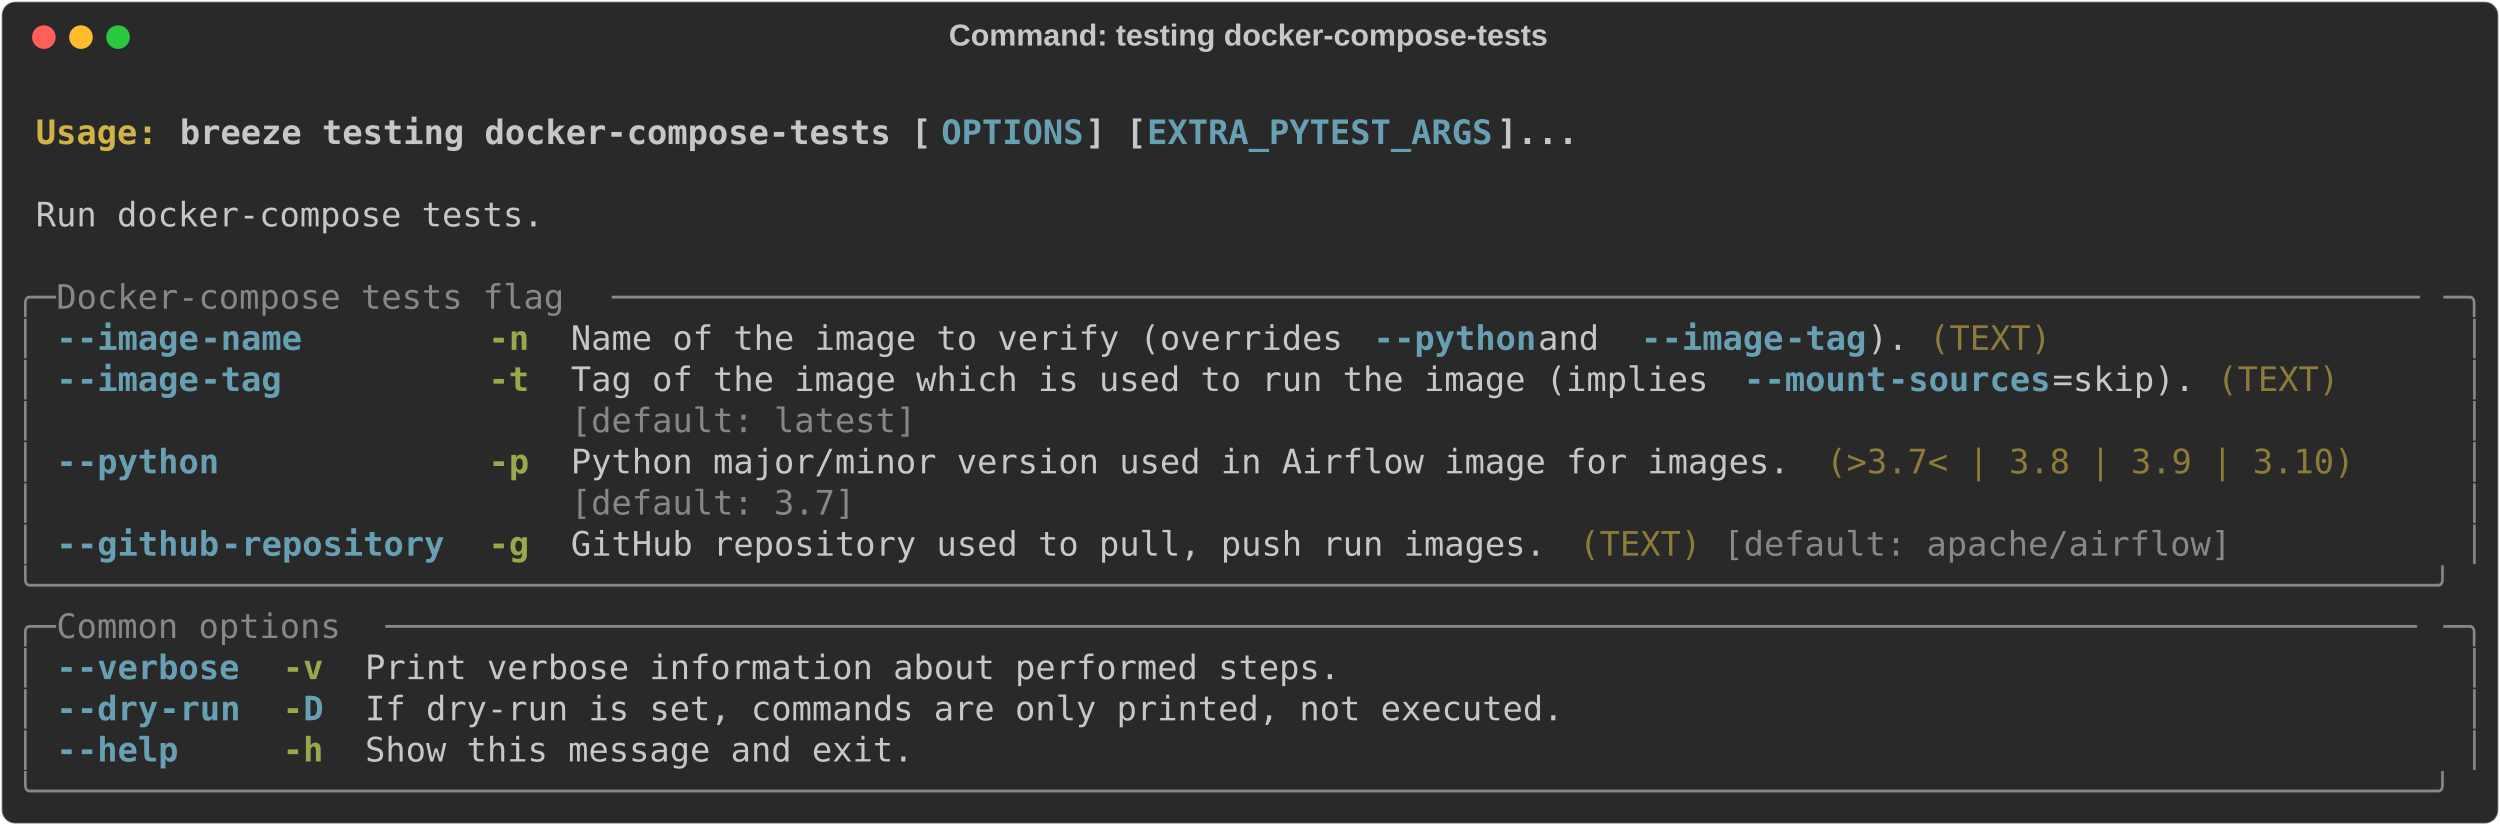
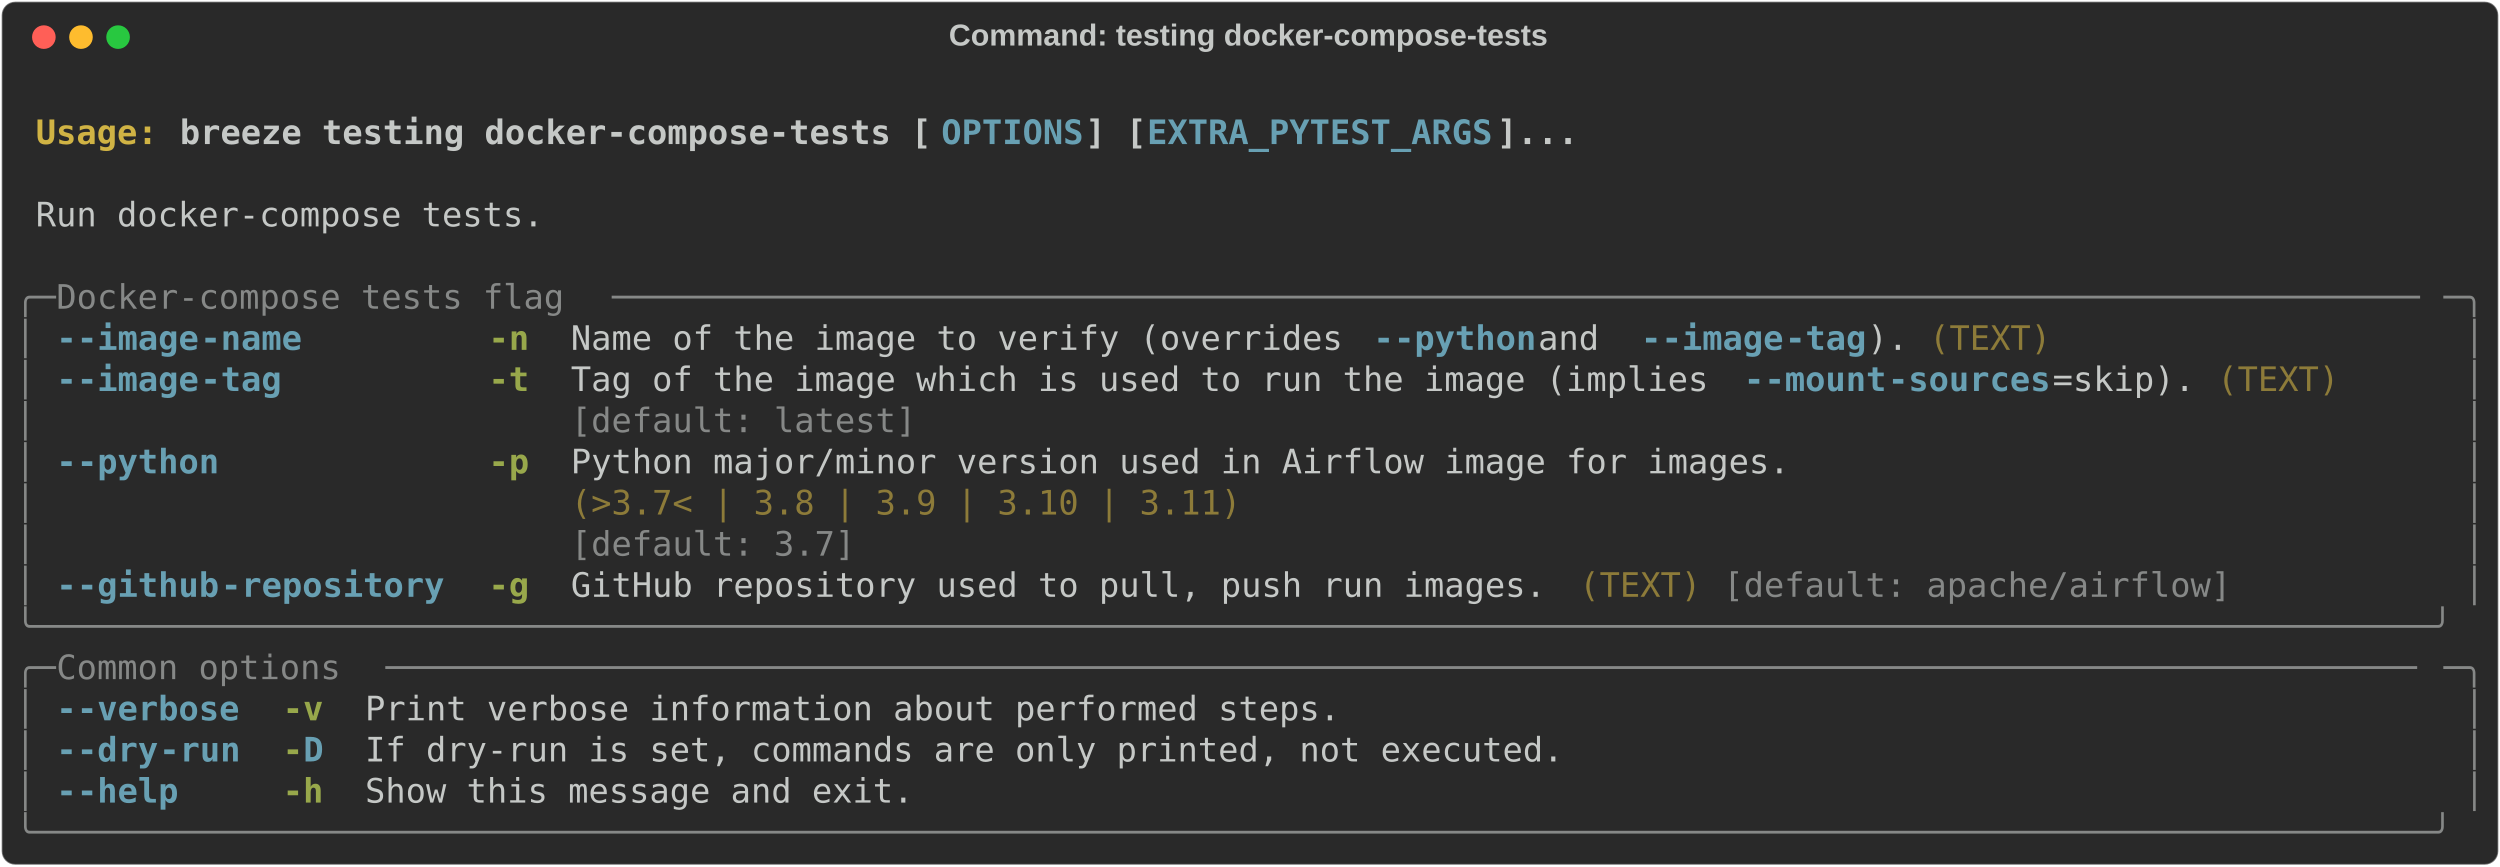
- <svg xmlns="http://www.w3.org/2000/svg" class="rich-terminal" viewBox="0 0 1482 489.2">
+ <svg xmlns="http://www.w3.org/2000/svg" class="rich-terminal" viewBox="0 0 1482 513.6">
  <style>

    @font-face {
        font-family: "Fira Code";
        src: local("FiraCode-Regular"),
                url("https://cdnjs.cloudflare.com/ajax/libs/firacode/6.2.0/woff2/FiraCode-Regular.woff2") format("woff2"),
                url("https://cdnjs.cloudflare.com/ajax/libs/firacode/6.2.0/woff/FiraCode-Regular.woff") format("woff");
        font-style: normal;
        font-weight: 400;
    }
    @font-face {
        font-family: "Fira Code";
        src: local("FiraCode-Bold"),
                url("https://cdnjs.cloudflare.com/ajax/libs/firacode/6.2.0/woff2/FiraCode-Bold.woff2") format("woff2"),
                url("https://cdnjs.cloudflare.com/ajax/libs/firacode/6.2.0/woff/FiraCode-Bold.woff") format("woff");
        font-style: bold;
        font-weight: 700;
    }

    .breeze-testing-docker-compose-tests-matrix {
        font-family: Fira Code, monospace;
        font-size: 20px;
        line-height: 24.4px;
        font-variant-east-asian: full-width;
    }

    .breeze-testing-docker-compose-tests-title {
        font-size: 18px;
        font-weight: bold;
        font-family: arial;
    }

    .breeze-testing-docker-compose-tests-r1 { fill: #c5c8c6;font-weight: bold }
.breeze-testing-docker-compose-tests-r2 { fill: #c5c8c6 }
.breeze-testing-docker-compose-tests-r3 { fill: #d0b344;font-weight: bold }
.breeze-testing-docker-compose-tests-r4 { fill: #68a0b3;font-weight: bold }
.breeze-testing-docker-compose-tests-r5 { fill: #868887 }
.breeze-testing-docker-compose-tests-r6 { fill: #98a84b;font-weight: bold }
.breeze-testing-docker-compose-tests-r7 { fill: #8d7b39 }
    </style>
  <defs>
    <clipPath id="breeze-testing-docker-compose-tests-clip-terminal">
-       <rect x="0" y="0" width="1463.0" height="438.2" />
+       <rect x="0" y="0" width="1463.0" height="462.6" />
    </clipPath>
    <clipPath id="breeze-testing-docker-compose-tests-line-0">
      <rect x="0" y="1.5" width="1464" height="24.65" />
    </clipPath>
    <clipPath id="breeze-testing-docker-compose-tests-line-1">
      <rect x="0" y="25.9" width="1464" height="24.65" />
    </clipPath>
    <clipPath id="breeze-testing-docker-compose-tests-line-2">
      <rect x="0" y="50.3" width="1464" height="24.65" />
    </clipPath>
    <clipPath id="breeze-testing-docker-compose-tests-line-3">
      <rect x="0" y="74.7" width="1464" height="24.65" />
    </clipPath>
    <clipPath id="breeze-testing-docker-compose-tests-line-4">
      <rect x="0" y="99.1" width="1464" height="24.65" />
    </clipPath>
    <clipPath id="breeze-testing-docker-compose-tests-line-5">
      <rect x="0" y="123.5" width="1464" height="24.65" />
    </clipPath>
    <clipPath id="breeze-testing-docker-compose-tests-line-6">
      <rect x="0" y="147.9" width="1464" height="24.65" />
    </clipPath>
    <clipPath id="breeze-testing-docker-compose-tests-line-7">
      <rect x="0" y="172.3" width="1464" height="24.65" />
    </clipPath>
    <clipPath id="breeze-testing-docker-compose-tests-line-8">
      <rect x="0" y="196.7" width="1464" height="24.65" />
    </clipPath>
    <clipPath id="breeze-testing-docker-compose-tests-line-9">
      <rect x="0" y="221.1" width="1464" height="24.65" />
    </clipPath>
    <clipPath id="breeze-testing-docker-compose-tests-line-10">
      <rect x="0" y="245.5" width="1464" height="24.65" />
    </clipPath>
    <clipPath id="breeze-testing-docker-compose-tests-line-11">
      <rect x="0" y="269.9" width="1464" height="24.65" />
    </clipPath>
    <clipPath id="breeze-testing-docker-compose-tests-line-12">
      <rect x="0" y="294.3" width="1464" height="24.65" />
    </clipPath>
    <clipPath id="breeze-testing-docker-compose-tests-line-13">
      <rect x="0" y="318.7" width="1464" height="24.65" />
    </clipPath>
    <clipPath id="breeze-testing-docker-compose-tests-line-14">
      <rect x="0" y="343.1" width="1464" height="24.65" />
    </clipPath>
    <clipPath id="breeze-testing-docker-compose-tests-line-15">
      <rect x="0" y="367.5" width="1464" height="24.65" />
    </clipPath>
    <clipPath id="breeze-testing-docker-compose-tests-line-16">
      <rect x="0" y="391.9" width="1464" height="24.65" />
    </clipPath>
+     <clipPath id="breeze-testing-docker-compose-tests-line-17">
+       <rect x="0" y="416.3" width="1464" height="24.65" />
+     </clipPath>
  </defs>
-   <rect fill="#292929" stroke="rgba(255,255,255,0.35)" stroke-width="1" x="1" y="1" width="1480" height="487.2" rx="8" />
+   <rect fill="#292929" stroke="rgba(255,255,255,0.35)" stroke-width="1" x="1" y="1" width="1480" height="511.6" rx="8" />
  <text class="breeze-testing-docker-compose-tests-title" fill="#c5c8c6" text-anchor="middle" x="740" y="27">Command: testing docker-compose-tests</text>
  <g transform="translate(26,22)">
    <circle cx="0" cy="0" r="7" fill="#ff5f57" />
    <circle cx="22" cy="0" r="7" fill="#febc2e" />
    <circle cx="44" cy="0" r="7" fill="#28c840" />
  </g>
  <g transform="translate(9, 41)" clip-path="url(#breeze-testing-docker-compose-tests-clip-terminal)">
    <g class="breeze-testing-docker-compose-tests-matrix">
      <text class="breeze-testing-docker-compose-tests-r2" x="1464" y="20" textLength="12.2" clip-path="url(#breeze-testing-docker-compose-tests-line-0)">
</text>
      <text class="breeze-testing-docker-compose-tests-r3" x="12.2" y="44.4" textLength="85.4" clip-path="url(#breeze-testing-docker-compose-tests-line-1)">Usage: </text>
      <text class="breeze-testing-docker-compose-tests-r1" x="97.6" y="44.4" textLength="451.4" clip-path="url(#breeze-testing-docker-compose-tests-line-1)">breeze testing docker-compose-tests [</text>
      <text class="breeze-testing-docker-compose-tests-r4" x="549" y="44.4" textLength="85.4" clip-path="url(#breeze-testing-docker-compose-tests-line-1)">OPTIONS</text>
      <text class="breeze-testing-docker-compose-tests-r1" x="634.4" y="44.4" textLength="36.6" clip-path="url(#breeze-testing-docker-compose-tests-line-1)">] [</text>
      <text class="breeze-testing-docker-compose-tests-r4" x="671" y="44.4" textLength="207.4" clip-path="url(#breeze-testing-docker-compose-tests-line-1)">EXTRA_PYTEST_ARGS</text>
      <text class="breeze-testing-docker-compose-tests-r1" x="878.4" y="44.4" textLength="48.8" clip-path="url(#breeze-testing-docker-compose-tests-line-1)">]...</text>
      <text class="breeze-testing-docker-compose-tests-r2" x="1464" y="44.4" textLength="12.2" clip-path="url(#breeze-testing-docker-compose-tests-line-1)">
</text>
      <text class="breeze-testing-docker-compose-tests-r2" x="1464" y="68.8" textLength="12.2" clip-path="url(#breeze-testing-docker-compose-tests-line-2)">
</text>
      <text class="breeze-testing-docker-compose-tests-r2" x="12.2" y="93.2" textLength="305" clip-path="url(#breeze-testing-docker-compose-tests-line-3)">Run docker-compose tests.</text>
      <text class="breeze-testing-docker-compose-tests-r2" x="1464" y="93.2" textLength="12.2" clip-path="url(#breeze-testing-docker-compose-tests-line-3)">
</text>
      <text class="breeze-testing-docker-compose-tests-r2" x="1464" y="117.6" textLength="12.2" clip-path="url(#breeze-testing-docker-compose-tests-line-4)">
</text>
      <text class="breeze-testing-docker-compose-tests-r5" x="0" y="142" textLength="24.4" clip-path="url(#breeze-testing-docker-compose-tests-line-5)">╭─</text>
      <text class="breeze-testing-docker-compose-tests-r5" x="24.4" y="142" textLength="329.4" clip-path="url(#breeze-testing-docker-compose-tests-line-5)"> Docker-compose tests flag </text>
      <text class="breeze-testing-docker-compose-tests-r5" x="353.8" y="142" textLength="1085.8" clip-path="url(#breeze-testing-docker-compose-tests-line-5)">─────────────────────────────────────────────────────────────────────────────────────────</text>
      <text class="breeze-testing-docker-compose-tests-r5" x="1439.6" y="142" textLength="24.4" clip-path="url(#breeze-testing-docker-compose-tests-line-5)">─╮</text>
      <text class="breeze-testing-docker-compose-tests-r2" x="1464" y="142" textLength="12.2" clip-path="url(#breeze-testing-docker-compose-tests-line-5)">
</text>
      <text class="breeze-testing-docker-compose-tests-r5" x="0" y="166.4" textLength="12.2" clip-path="url(#breeze-testing-docker-compose-tests-line-6)">│</text>
      <text class="breeze-testing-docker-compose-tests-r4" x="24.4" y="166.4" textLength="12.2" clip-path="url(#breeze-testing-docker-compose-tests-line-6)">-</text>
      <text class="breeze-testing-docker-compose-tests-r4" x="36.6" y="166.4" textLength="73.2" clip-path="url(#breeze-testing-docker-compose-tests-line-6)">-image</text>
      <text class="breeze-testing-docker-compose-tests-r4" x="109.8" y="166.4" textLength="61" clip-path="url(#breeze-testing-docker-compose-tests-line-6)">-name</text>
      <text class="breeze-testing-docker-compose-tests-r6" x="280.6" y="166.4" textLength="24.4" clip-path="url(#breeze-testing-docker-compose-tests-line-6)">-n</text>
      <text class="breeze-testing-docker-compose-tests-r2" x="329.4" y="166.4" textLength="475.8" clip-path="url(#breeze-testing-docker-compose-tests-line-6)">Name of the image to verify (overrides </text>
      <text class="breeze-testing-docker-compose-tests-r4" x="805.2" y="166.4" textLength="12.2" clip-path="url(#breeze-testing-docker-compose-tests-line-6)">-</text>
      <text class="breeze-testing-docker-compose-tests-r4" x="817.4" y="166.4" textLength="85.4" clip-path="url(#breeze-testing-docker-compose-tests-line-6)">-python</text>
      <text class="breeze-testing-docker-compose-tests-r2" x="902.8" y="166.4" textLength="61" clip-path="url(#breeze-testing-docker-compose-tests-line-6)"> and </text>
      <text class="breeze-testing-docker-compose-tests-r4" x="963.8" y="166.4" textLength="12.2" clip-path="url(#breeze-testing-docker-compose-tests-line-6)">-</text>
      <text class="breeze-testing-docker-compose-tests-r4" x="976" y="166.4" textLength="73.2" clip-path="url(#breeze-testing-docker-compose-tests-line-6)">-image</text>
      <text class="breeze-testing-docker-compose-tests-r4" x="1049.2" y="166.4" textLength="48.8" clip-path="url(#breeze-testing-docker-compose-tests-line-6)">-tag</text>
      <text class="breeze-testing-docker-compose-tests-r2" x="1098" y="166.4" textLength="24.4" clip-path="url(#breeze-testing-docker-compose-tests-line-6)">).</text>
      <text class="breeze-testing-docker-compose-tests-r7" x="1134.6" y="166.4" textLength="73.2" clip-path="url(#breeze-testing-docker-compose-tests-line-6)">(TEXT)</text>
      <text class="breeze-testing-docker-compose-tests-r5" x="1451.8" y="166.4" textLength="12.2" clip-path="url(#breeze-testing-docker-compose-tests-line-6)">│</text>
      <text class="breeze-testing-docker-compose-tests-r2" x="1464" y="166.4" textLength="12.2" clip-path="url(#breeze-testing-docker-compose-tests-line-6)">
</text>
      <text class="breeze-testing-docker-compose-tests-r5" x="0" y="190.8" textLength="12.2" clip-path="url(#breeze-testing-docker-compose-tests-line-7)">│</text>
      <text class="breeze-testing-docker-compose-tests-r4" x="24.4" y="190.8" textLength="12.2" clip-path="url(#breeze-testing-docker-compose-tests-line-7)">-</text>
      <text class="breeze-testing-docker-compose-tests-r4" x="36.6" y="190.8" textLength="73.2" clip-path="url(#breeze-testing-docker-compose-tests-line-7)">-image</text>
      <text class="breeze-testing-docker-compose-tests-r4" x="109.8" y="190.8" textLength="48.8" clip-path="url(#breeze-testing-docker-compose-tests-line-7)">-tag</text>
      <text class="breeze-testing-docker-compose-tests-r6" x="280.6" y="190.8" textLength="24.4" clip-path="url(#breeze-testing-docker-compose-tests-line-7)">-t</text>
      <text class="breeze-testing-docker-compose-tests-r2" x="329.4" y="190.8" textLength="695.4" clip-path="url(#breeze-testing-docker-compose-tests-line-7)">Tag of the image which is used to run the image (implies </text>
      <text class="breeze-testing-docker-compose-tests-r4" x="1024.8" y="190.8" textLength="12.2" clip-path="url(#breeze-testing-docker-compose-tests-line-7)">-</text>
      <text class="breeze-testing-docker-compose-tests-r4" x="1037" y="190.8" textLength="73.2" clip-path="url(#breeze-testing-docker-compose-tests-line-7)">-mount</text>
      <text class="breeze-testing-docker-compose-tests-r4" x="1110.2" y="190.8" textLength="97.6" clip-path="url(#breeze-testing-docker-compose-tests-line-7)">-sources</text>
      <text class="breeze-testing-docker-compose-tests-r2" x="1207.8" y="190.8" textLength="85.4" clip-path="url(#breeze-testing-docker-compose-tests-line-7)">=skip).</text>
      <text class="breeze-testing-docker-compose-tests-r7" x="1305.4" y="190.8" textLength="73.2" clip-path="url(#breeze-testing-docker-compose-tests-line-7)">(TEXT)</text>
      <text class="breeze-testing-docker-compose-tests-r5" x="1451.8" y="190.8" textLength="12.2" clip-path="url(#breeze-testing-docker-compose-tests-line-7)">│</text>
      <text class="breeze-testing-docker-compose-tests-r2" x="1464" y="190.8" textLength="12.2" clip-path="url(#breeze-testing-docker-compose-tests-line-7)">
</text>
      <text class="breeze-testing-docker-compose-tests-r5" x="0" y="215.2" textLength="12.2" clip-path="url(#breeze-testing-docker-compose-tests-line-8)">│</text>
      <text class="breeze-testing-docker-compose-tests-r5" x="329.4" y="215.2" textLength="963.8" clip-path="url(#breeze-testing-docker-compose-tests-line-8)">[default: latest]                                                              </text>
      <text class="breeze-testing-docker-compose-tests-r5" x="1451.8" y="215.2" textLength="12.2" clip-path="url(#breeze-testing-docker-compose-tests-line-8)">│</text>
      <text class="breeze-testing-docker-compose-tests-r2" x="1464" y="215.2" textLength="12.2" clip-path="url(#breeze-testing-docker-compose-tests-line-8)">
</text>
      <text class="breeze-testing-docker-compose-tests-r5" x="0" y="239.6" textLength="12.2" clip-path="url(#breeze-testing-docker-compose-tests-line-9)">│</text>
      <text class="breeze-testing-docker-compose-tests-r4" x="24.4" y="239.6" textLength="12.2" clip-path="url(#breeze-testing-docker-compose-tests-line-9)">-</text>
      <text class="breeze-testing-docker-compose-tests-r4" x="36.6" y="239.6" textLength="85.4" clip-path="url(#breeze-testing-docker-compose-tests-line-9)">-python</text>
      <text class="breeze-testing-docker-compose-tests-r6" x="280.6" y="239.6" textLength="24.4" clip-path="url(#breeze-testing-docker-compose-tests-line-9)">-p</text>
      <text class="breeze-testing-docker-compose-tests-r2" x="329.4" y="239.6" textLength="732" clip-path="url(#breeze-testing-docker-compose-tests-line-9)">Python major/minor version used in Airflow image for images.</text>
-       <text class="breeze-testing-docker-compose-tests-r7" x="1073.6" y="239.6" textLength="317.2" clip-path="url(#breeze-testing-docker-compose-tests-line-9)">(&gt;3.7&lt; | 3.8 | 3.9 | 3.10)</text>
      <text class="breeze-testing-docker-compose-tests-r5" x="1451.8" y="239.6" textLength="12.2" clip-path="url(#breeze-testing-docker-compose-tests-line-9)">│</text>
      <text class="breeze-testing-docker-compose-tests-r2" x="1464" y="239.6" textLength="12.2" clip-path="url(#breeze-testing-docker-compose-tests-line-9)">
</text>
      <text class="breeze-testing-docker-compose-tests-r5" x="0" y="264" textLength="12.2" clip-path="url(#breeze-testing-docker-compose-tests-line-10)">│</text>
-       <text class="breeze-testing-docker-compose-tests-r5" x="329.4" y="264" textLength="732" clip-path="url(#breeze-testing-docker-compose-tests-line-10)">[default: 3.7]                                              </text>
+       <text class="breeze-testing-docker-compose-tests-r7" x="329.4" y="264" textLength="732" clip-path="url(#breeze-testing-docker-compose-tests-line-10)">(&gt;3.7&lt; | 3.8 | 3.9 | 3.10 | 3.11)                           </text>
      <text class="breeze-testing-docker-compose-tests-r5" x="1451.8" y="264" textLength="12.2" clip-path="url(#breeze-testing-docker-compose-tests-line-10)">│</text>
      <text class="breeze-testing-docker-compose-tests-r2" x="1464" y="264" textLength="12.2" clip-path="url(#breeze-testing-docker-compose-tests-line-10)">
</text>
      <text class="breeze-testing-docker-compose-tests-r5" x="0" y="288.4" textLength="12.2" clip-path="url(#breeze-testing-docker-compose-tests-line-11)">│</text>
-       <text class="breeze-testing-docker-compose-tests-r4" x="24.4" y="288.4" textLength="12.2" clip-path="url(#breeze-testing-docker-compose-tests-line-11)">-</text>
-       <text class="breeze-testing-docker-compose-tests-r4" x="36.6" y="288.4" textLength="85.4" clip-path="url(#breeze-testing-docker-compose-tests-line-11)">-github</text>
-       <text class="breeze-testing-docker-compose-tests-r4" x="122" y="288.4" textLength="134.2" clip-path="url(#breeze-testing-docker-compose-tests-line-11)">-repository</text>
-       <text class="breeze-testing-docker-compose-tests-r6" x="280.6" y="288.4" textLength="24.4" clip-path="url(#breeze-testing-docker-compose-tests-line-11)">-g</text>
-       <text class="breeze-testing-docker-compose-tests-r2" x="329.4" y="288.4" textLength="585.6" clip-path="url(#breeze-testing-docker-compose-tests-line-11)">GitHub repository used to pull, push run images.</text>
-       <text class="breeze-testing-docker-compose-tests-r7" x="927.2" y="288.4" textLength="73.2" clip-path="url(#breeze-testing-docker-compose-tests-line-11)">(TEXT)</text>
-       <text class="breeze-testing-docker-compose-tests-r5" x="1012.6" y="288.4" textLength="305" clip-path="url(#breeze-testing-docker-compose-tests-line-11)">[default: apache/airflow]</text>
+       <text class="breeze-testing-docker-compose-tests-r5" x="329.4" y="288.4" textLength="732" clip-path="url(#breeze-testing-docker-compose-tests-line-11)">[default: 3.7]                                              </text>
      <text class="breeze-testing-docker-compose-tests-r5" x="1451.8" y="288.4" textLength="12.2" clip-path="url(#breeze-testing-docker-compose-tests-line-11)">│</text>
      <text class="breeze-testing-docker-compose-tests-r2" x="1464" y="288.4" textLength="12.2" clip-path="url(#breeze-testing-docker-compose-tests-line-11)">
</text>
-       <text class="breeze-testing-docker-compose-tests-r5" x="0" y="312.8" textLength="1464" clip-path="url(#breeze-testing-docker-compose-tests-line-12)">╰──────────────────────────────────────────────────────────────────────────────────────────────────────────────────────╯</text>
+       <text class="breeze-testing-docker-compose-tests-r5" x="0" y="312.8" textLength="12.2" clip-path="url(#breeze-testing-docker-compose-tests-line-12)">│</text>
+       <text class="breeze-testing-docker-compose-tests-r4" x="24.4" y="312.8" textLength="12.2" clip-path="url(#breeze-testing-docker-compose-tests-line-12)">-</text>
+       <text class="breeze-testing-docker-compose-tests-r4" x="36.6" y="312.8" textLength="85.4" clip-path="url(#breeze-testing-docker-compose-tests-line-12)">-github</text>
+       <text class="breeze-testing-docker-compose-tests-r4" x="122" y="312.8" textLength="134.2" clip-path="url(#breeze-testing-docker-compose-tests-line-12)">-repository</text>
+       <text class="breeze-testing-docker-compose-tests-r6" x="280.6" y="312.8" textLength="24.4" clip-path="url(#breeze-testing-docker-compose-tests-line-12)">-g</text>
+       <text class="breeze-testing-docker-compose-tests-r2" x="329.4" y="312.8" textLength="585.6" clip-path="url(#breeze-testing-docker-compose-tests-line-12)">GitHub repository used to pull, push run images.</text>
+       <text class="breeze-testing-docker-compose-tests-r7" x="927.2" y="312.8" textLength="73.2" clip-path="url(#breeze-testing-docker-compose-tests-line-12)">(TEXT)</text>
+       <text class="breeze-testing-docker-compose-tests-r5" x="1012.6" y="312.8" textLength="305" clip-path="url(#breeze-testing-docker-compose-tests-line-12)">[default: apache/airflow]</text>
+       <text class="breeze-testing-docker-compose-tests-r5" x="1451.8" y="312.8" textLength="12.2" clip-path="url(#breeze-testing-docker-compose-tests-line-12)">│</text>
      <text class="breeze-testing-docker-compose-tests-r2" x="1464" y="312.8" textLength="12.2" clip-path="url(#breeze-testing-docker-compose-tests-line-12)">
</text>
-       <text class="breeze-testing-docker-compose-tests-r5" x="0" y="337.2" textLength="24.4" clip-path="url(#breeze-testing-docker-compose-tests-line-13)">╭─</text>
-       <text class="breeze-testing-docker-compose-tests-r5" x="24.4" y="337.2" textLength="195.2" clip-path="url(#breeze-testing-docker-compose-tests-line-13)"> Common options </text>
-       <text class="breeze-testing-docker-compose-tests-r5" x="219.6" y="337.2" textLength="1220" clip-path="url(#breeze-testing-docker-compose-tests-line-13)">────────────────────────────────────────────────────────────────────────────────────────────────────</text>
-       <text class="breeze-testing-docker-compose-tests-r5" x="1439.6" y="337.2" textLength="24.4" clip-path="url(#breeze-testing-docker-compose-tests-line-13)">─╮</text>
+       <text class="breeze-testing-docker-compose-tests-r5" x="0" y="337.2" textLength="1464" clip-path="url(#breeze-testing-docker-compose-tests-line-13)">╰──────────────────────────────────────────────────────────────────────────────────────────────────────────────────────╯</text>
      <text class="breeze-testing-docker-compose-tests-r2" x="1464" y="337.2" textLength="12.2" clip-path="url(#breeze-testing-docker-compose-tests-line-13)">
</text>
-       <text class="breeze-testing-docker-compose-tests-r5" x="0" y="361.6" textLength="12.2" clip-path="url(#breeze-testing-docker-compose-tests-line-14)">│</text>
-       <text class="breeze-testing-docker-compose-tests-r4" x="24.4" y="361.6" textLength="12.2" clip-path="url(#breeze-testing-docker-compose-tests-line-14)">-</text>
-       <text class="breeze-testing-docker-compose-tests-r4" x="36.6" y="361.6" textLength="97.6" clip-path="url(#breeze-testing-docker-compose-tests-line-14)">-verbose</text>
-       <text class="breeze-testing-docker-compose-tests-r6" x="158.6" y="361.6" textLength="24.4" clip-path="url(#breeze-testing-docker-compose-tests-line-14)">-v</text>
-       <text class="breeze-testing-docker-compose-tests-r2" x="207.4" y="361.6" textLength="585.6" clip-path="url(#breeze-testing-docker-compose-tests-line-14)">Print verbose information about performed steps.</text>
-       <text class="breeze-testing-docker-compose-tests-r5" x="1451.8" y="361.6" textLength="12.2" clip-path="url(#breeze-testing-docker-compose-tests-line-14)">│</text>
+       <text class="breeze-testing-docker-compose-tests-r5" x="0" y="361.6" textLength="24.4" clip-path="url(#breeze-testing-docker-compose-tests-line-14)">╭─</text>
+       <text class="breeze-testing-docker-compose-tests-r5" x="24.4" y="361.6" textLength="195.2" clip-path="url(#breeze-testing-docker-compose-tests-line-14)"> Common options </text>
+       <text class="breeze-testing-docker-compose-tests-r5" x="219.6" y="361.6" textLength="1220" clip-path="url(#breeze-testing-docker-compose-tests-line-14)">────────────────────────────────────────────────────────────────────────────────────────────────────</text>
+       <text class="breeze-testing-docker-compose-tests-r5" x="1439.6" y="361.6" textLength="24.4" clip-path="url(#breeze-testing-docker-compose-tests-line-14)">─╮</text>
      <text class="breeze-testing-docker-compose-tests-r2" x="1464" y="361.6" textLength="12.2" clip-path="url(#breeze-testing-docker-compose-tests-line-14)">
</text>
      <text class="breeze-testing-docker-compose-tests-r5" x="0" y="386" textLength="12.2" clip-path="url(#breeze-testing-docker-compose-tests-line-15)">│</text>
      <text class="breeze-testing-docker-compose-tests-r4" x="24.4" y="386" textLength="12.2" clip-path="url(#breeze-testing-docker-compose-tests-line-15)">-</text>
-       <text class="breeze-testing-docker-compose-tests-r4" x="36.6" y="386" textLength="48.8" clip-path="url(#breeze-testing-docker-compose-tests-line-15)">-dry</text>
-       <text class="breeze-testing-docker-compose-tests-r4" x="85.4" y="386" textLength="48.8" clip-path="url(#breeze-testing-docker-compose-tests-line-15)">-run</text>
-       <text class="breeze-testing-docker-compose-tests-r6" x="158.6" y="386" textLength="12.2" clip-path="url(#breeze-testing-docker-compose-tests-line-15)">-</text>
-       <text class="breeze-testing-docker-compose-tests-r4" x="170.8" y="386" textLength="12.2" clip-path="url(#breeze-testing-docker-compose-tests-line-15)">D</text>
-       <text class="breeze-testing-docker-compose-tests-r2" x="207.4" y="386" textLength="719.8" clip-path="url(#breeze-testing-docker-compose-tests-line-15)">If dry-run is set, commands are only printed, not executed.</text>
+       <text class="breeze-testing-docker-compose-tests-r4" x="36.6" y="386" textLength="97.6" clip-path="url(#breeze-testing-docker-compose-tests-line-15)">-verbose</text>
+       <text class="breeze-testing-docker-compose-tests-r6" x="158.6" y="386" textLength="24.4" clip-path="url(#breeze-testing-docker-compose-tests-line-15)">-v</text>
+       <text class="breeze-testing-docker-compose-tests-r2" x="207.4" y="386" textLength="585.6" clip-path="url(#breeze-testing-docker-compose-tests-line-15)">Print verbose information about performed steps.</text>
      <text class="breeze-testing-docker-compose-tests-r5" x="1451.8" y="386" textLength="12.2" clip-path="url(#breeze-testing-docker-compose-tests-line-15)">│</text>
      <text class="breeze-testing-docker-compose-tests-r2" x="1464" y="386" textLength="12.2" clip-path="url(#breeze-testing-docker-compose-tests-line-15)">
</text>
      <text class="breeze-testing-docker-compose-tests-r5" x="0" y="410.4" textLength="12.2" clip-path="url(#breeze-testing-docker-compose-tests-line-16)">│</text>
      <text class="breeze-testing-docker-compose-tests-r4" x="24.4" y="410.4" textLength="12.2" clip-path="url(#breeze-testing-docker-compose-tests-line-16)">-</text>
-       <text class="breeze-testing-docker-compose-tests-r4" x="36.6" y="410.4" textLength="61" clip-path="url(#breeze-testing-docker-compose-tests-line-16)">-help</text>
-       <text class="breeze-testing-docker-compose-tests-r6" x="158.6" y="410.4" textLength="24.4" clip-path="url(#breeze-testing-docker-compose-tests-line-16)">-h</text>
-       <text class="breeze-testing-docker-compose-tests-r2" x="207.4" y="410.4" textLength="329.4" clip-path="url(#breeze-testing-docker-compose-tests-line-16)">Show this message and exit.</text>
+       <text class="breeze-testing-docker-compose-tests-r4" x="36.6" y="410.4" textLength="48.8" clip-path="url(#breeze-testing-docker-compose-tests-line-16)">-dry</text>
+       <text class="breeze-testing-docker-compose-tests-r4" x="85.4" y="410.4" textLength="48.8" clip-path="url(#breeze-testing-docker-compose-tests-line-16)">-run</text>
+       <text class="breeze-testing-docker-compose-tests-r6" x="158.6" y="410.4" textLength="12.2" clip-path="url(#breeze-testing-docker-compose-tests-line-16)">-</text>
+       <text class="breeze-testing-docker-compose-tests-r4" x="170.8" y="410.4" textLength="12.2" clip-path="url(#breeze-testing-docker-compose-tests-line-16)">D</text>
+       <text class="breeze-testing-docker-compose-tests-r2" x="207.4" y="410.4" textLength="719.8" clip-path="url(#breeze-testing-docker-compose-tests-line-16)">If dry-run is set, commands are only printed, not executed.</text>
      <text class="breeze-testing-docker-compose-tests-r5" x="1451.8" y="410.4" textLength="12.2" clip-path="url(#breeze-testing-docker-compose-tests-line-16)">│</text>
      <text class="breeze-testing-docker-compose-tests-r2" x="1464" y="410.4" textLength="12.2" clip-path="url(#breeze-testing-docker-compose-tests-line-16)">
</text>
-       <text class="breeze-testing-docker-compose-tests-r5" x="0" y="434.8" textLength="1464" clip-path="url(#breeze-testing-docker-compose-tests-line-17)">╰──────────────────────────────────────────────────────────────────────────────────────────────────────────────────────╯</text>
+       <text class="breeze-testing-docker-compose-tests-r5" x="0" y="434.8" textLength="12.2" clip-path="url(#breeze-testing-docker-compose-tests-line-17)">│</text>
+       <text class="breeze-testing-docker-compose-tests-r4" x="24.4" y="434.8" textLength="12.2" clip-path="url(#breeze-testing-docker-compose-tests-line-17)">-</text>
+       <text class="breeze-testing-docker-compose-tests-r4" x="36.6" y="434.8" textLength="61" clip-path="url(#breeze-testing-docker-compose-tests-line-17)">-help</text>
+       <text class="breeze-testing-docker-compose-tests-r6" x="158.6" y="434.8" textLength="24.4" clip-path="url(#breeze-testing-docker-compose-tests-line-17)">-h</text>
+       <text class="breeze-testing-docker-compose-tests-r2" x="207.4" y="434.8" textLength="329.4" clip-path="url(#breeze-testing-docker-compose-tests-line-17)">Show this message and exit.</text>
+       <text class="breeze-testing-docker-compose-tests-r5" x="1451.8" y="434.8" textLength="12.2" clip-path="url(#breeze-testing-docker-compose-tests-line-17)">│</text>
      <text class="breeze-testing-docker-compose-tests-r2" x="1464" y="434.8" textLength="12.2" clip-path="url(#breeze-testing-docker-compose-tests-line-17)">
+ </text>
+       <text class="breeze-testing-docker-compose-tests-r5" x="0" y="459.2" textLength="1464" clip-path="url(#breeze-testing-docker-compose-tests-line-18)">╰──────────────────────────────────────────────────────────────────────────────────────────────────────────────────────╯</text>
+       <text class="breeze-testing-docker-compose-tests-r2" x="1464" y="459.2" textLength="12.2" clip-path="url(#breeze-testing-docker-compose-tests-line-18)">
</text>
    </g>
  </g>
</svg>
